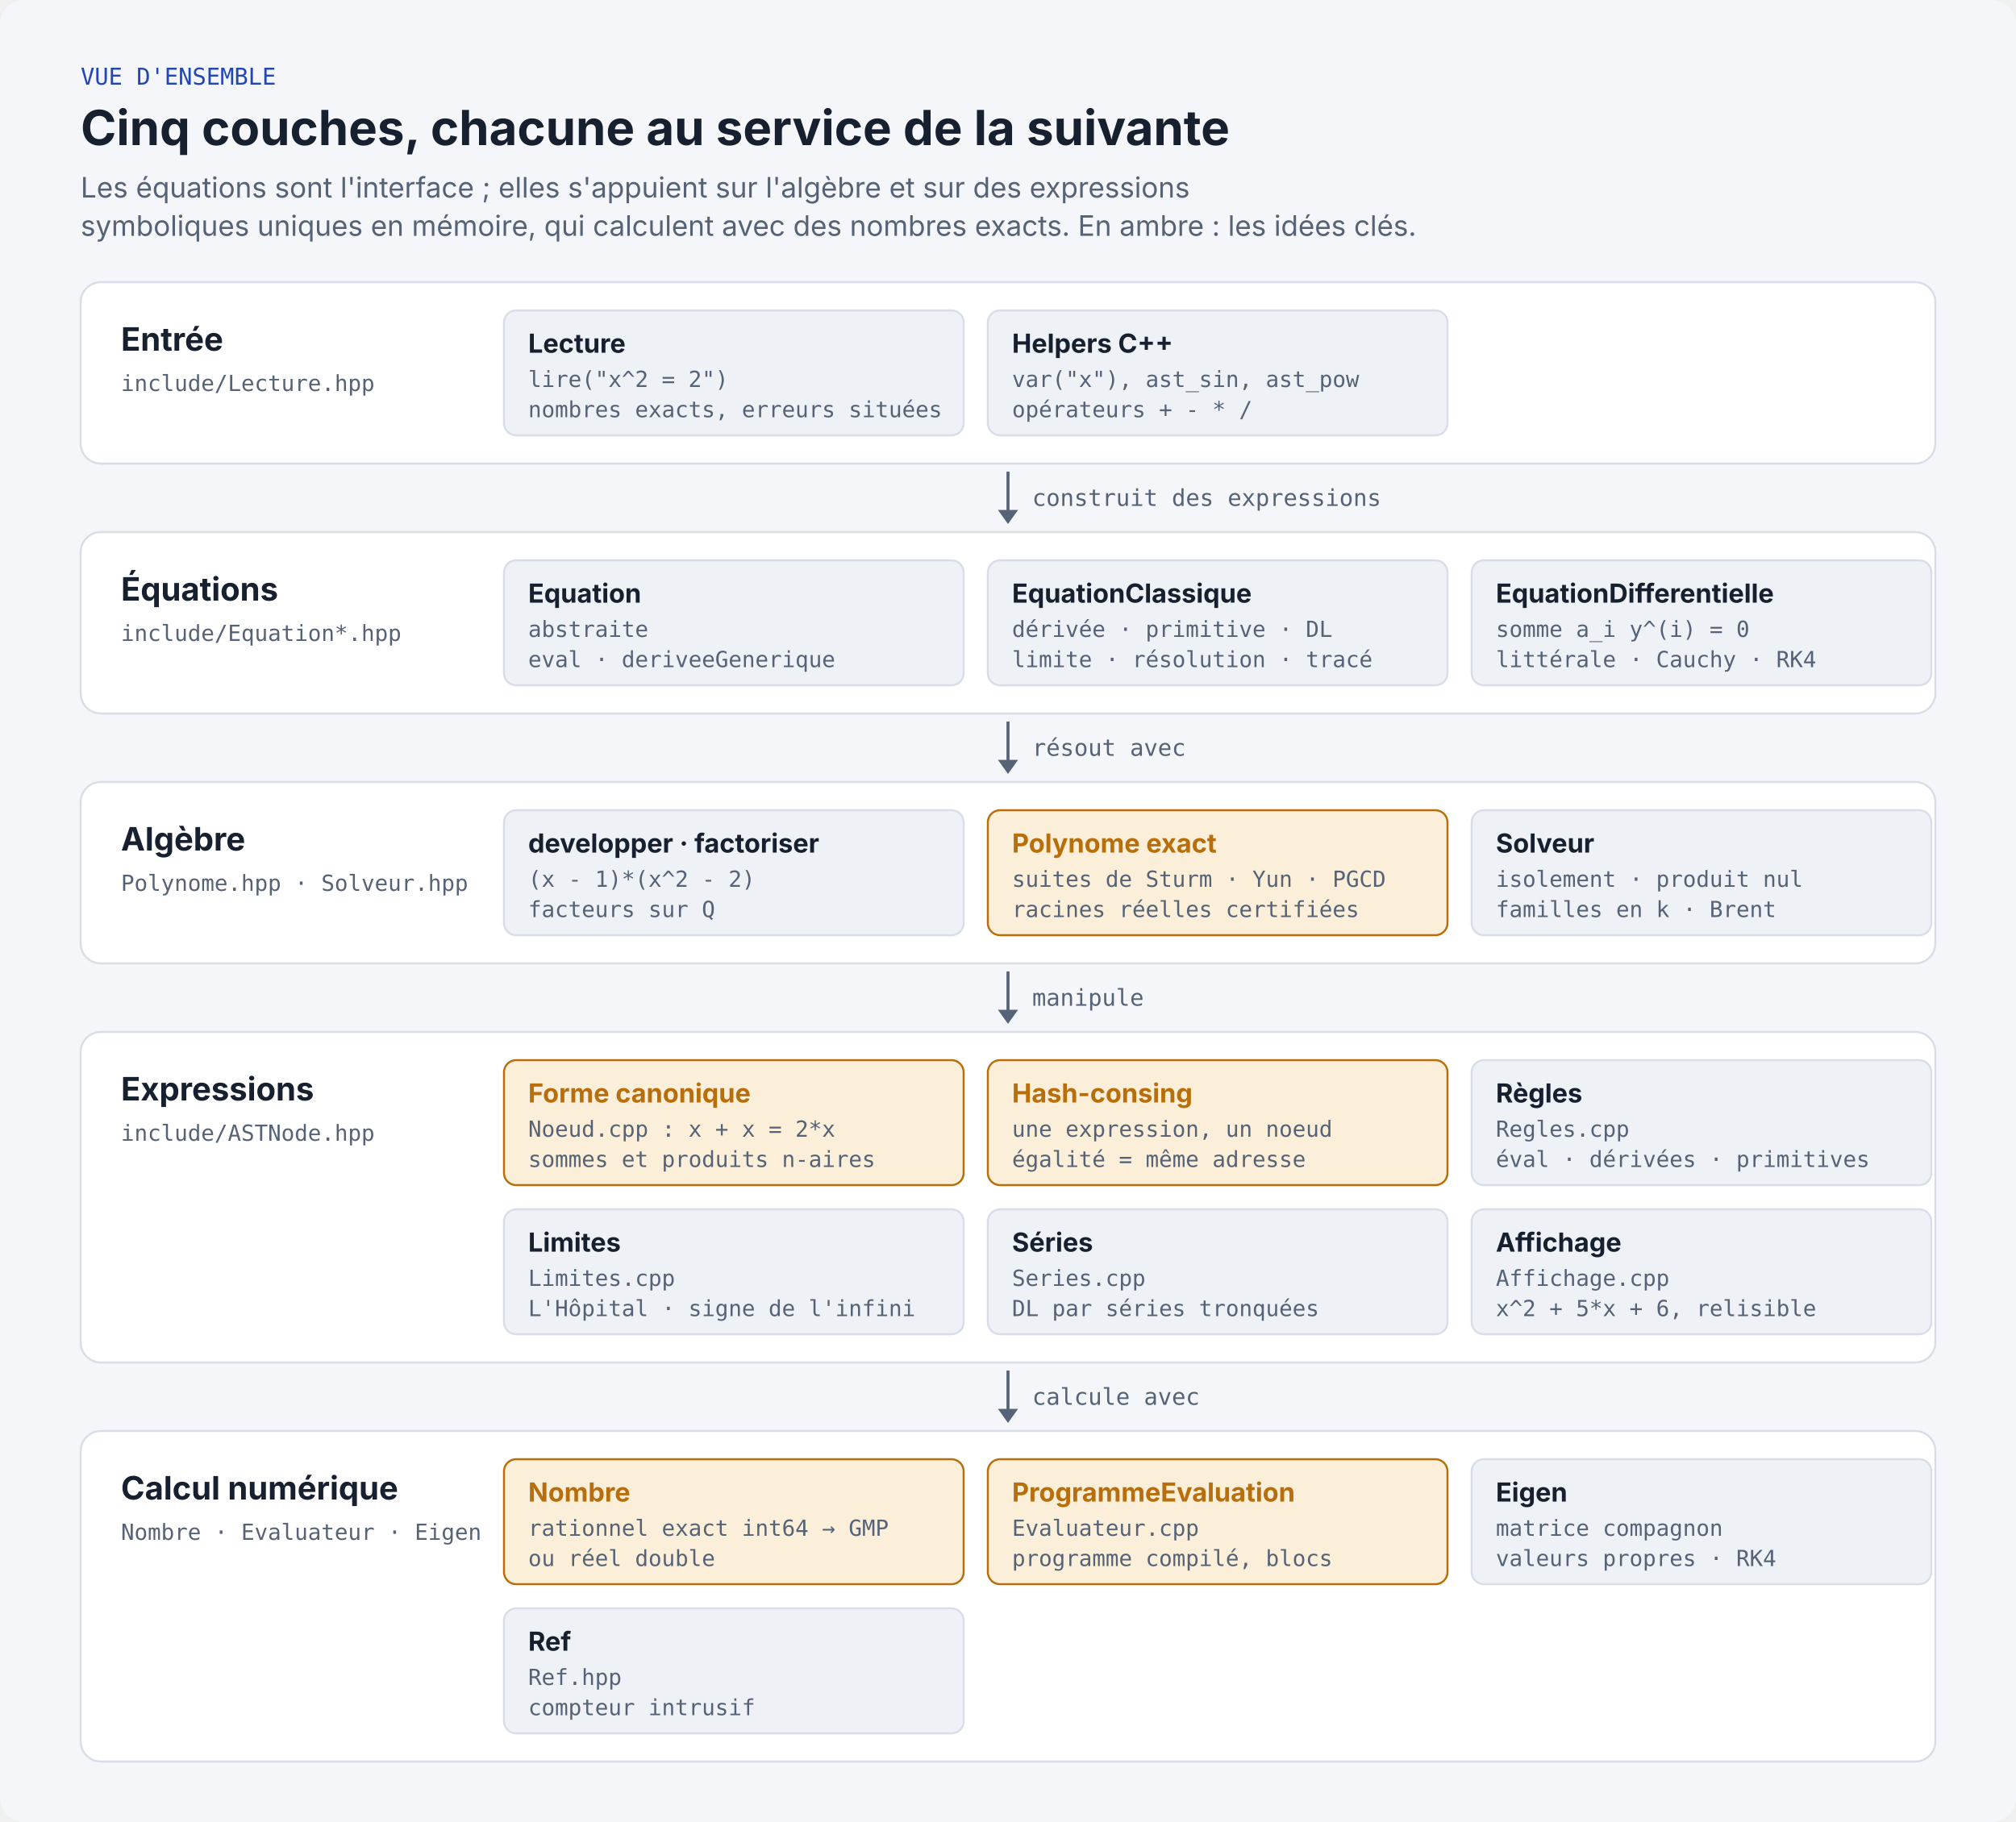
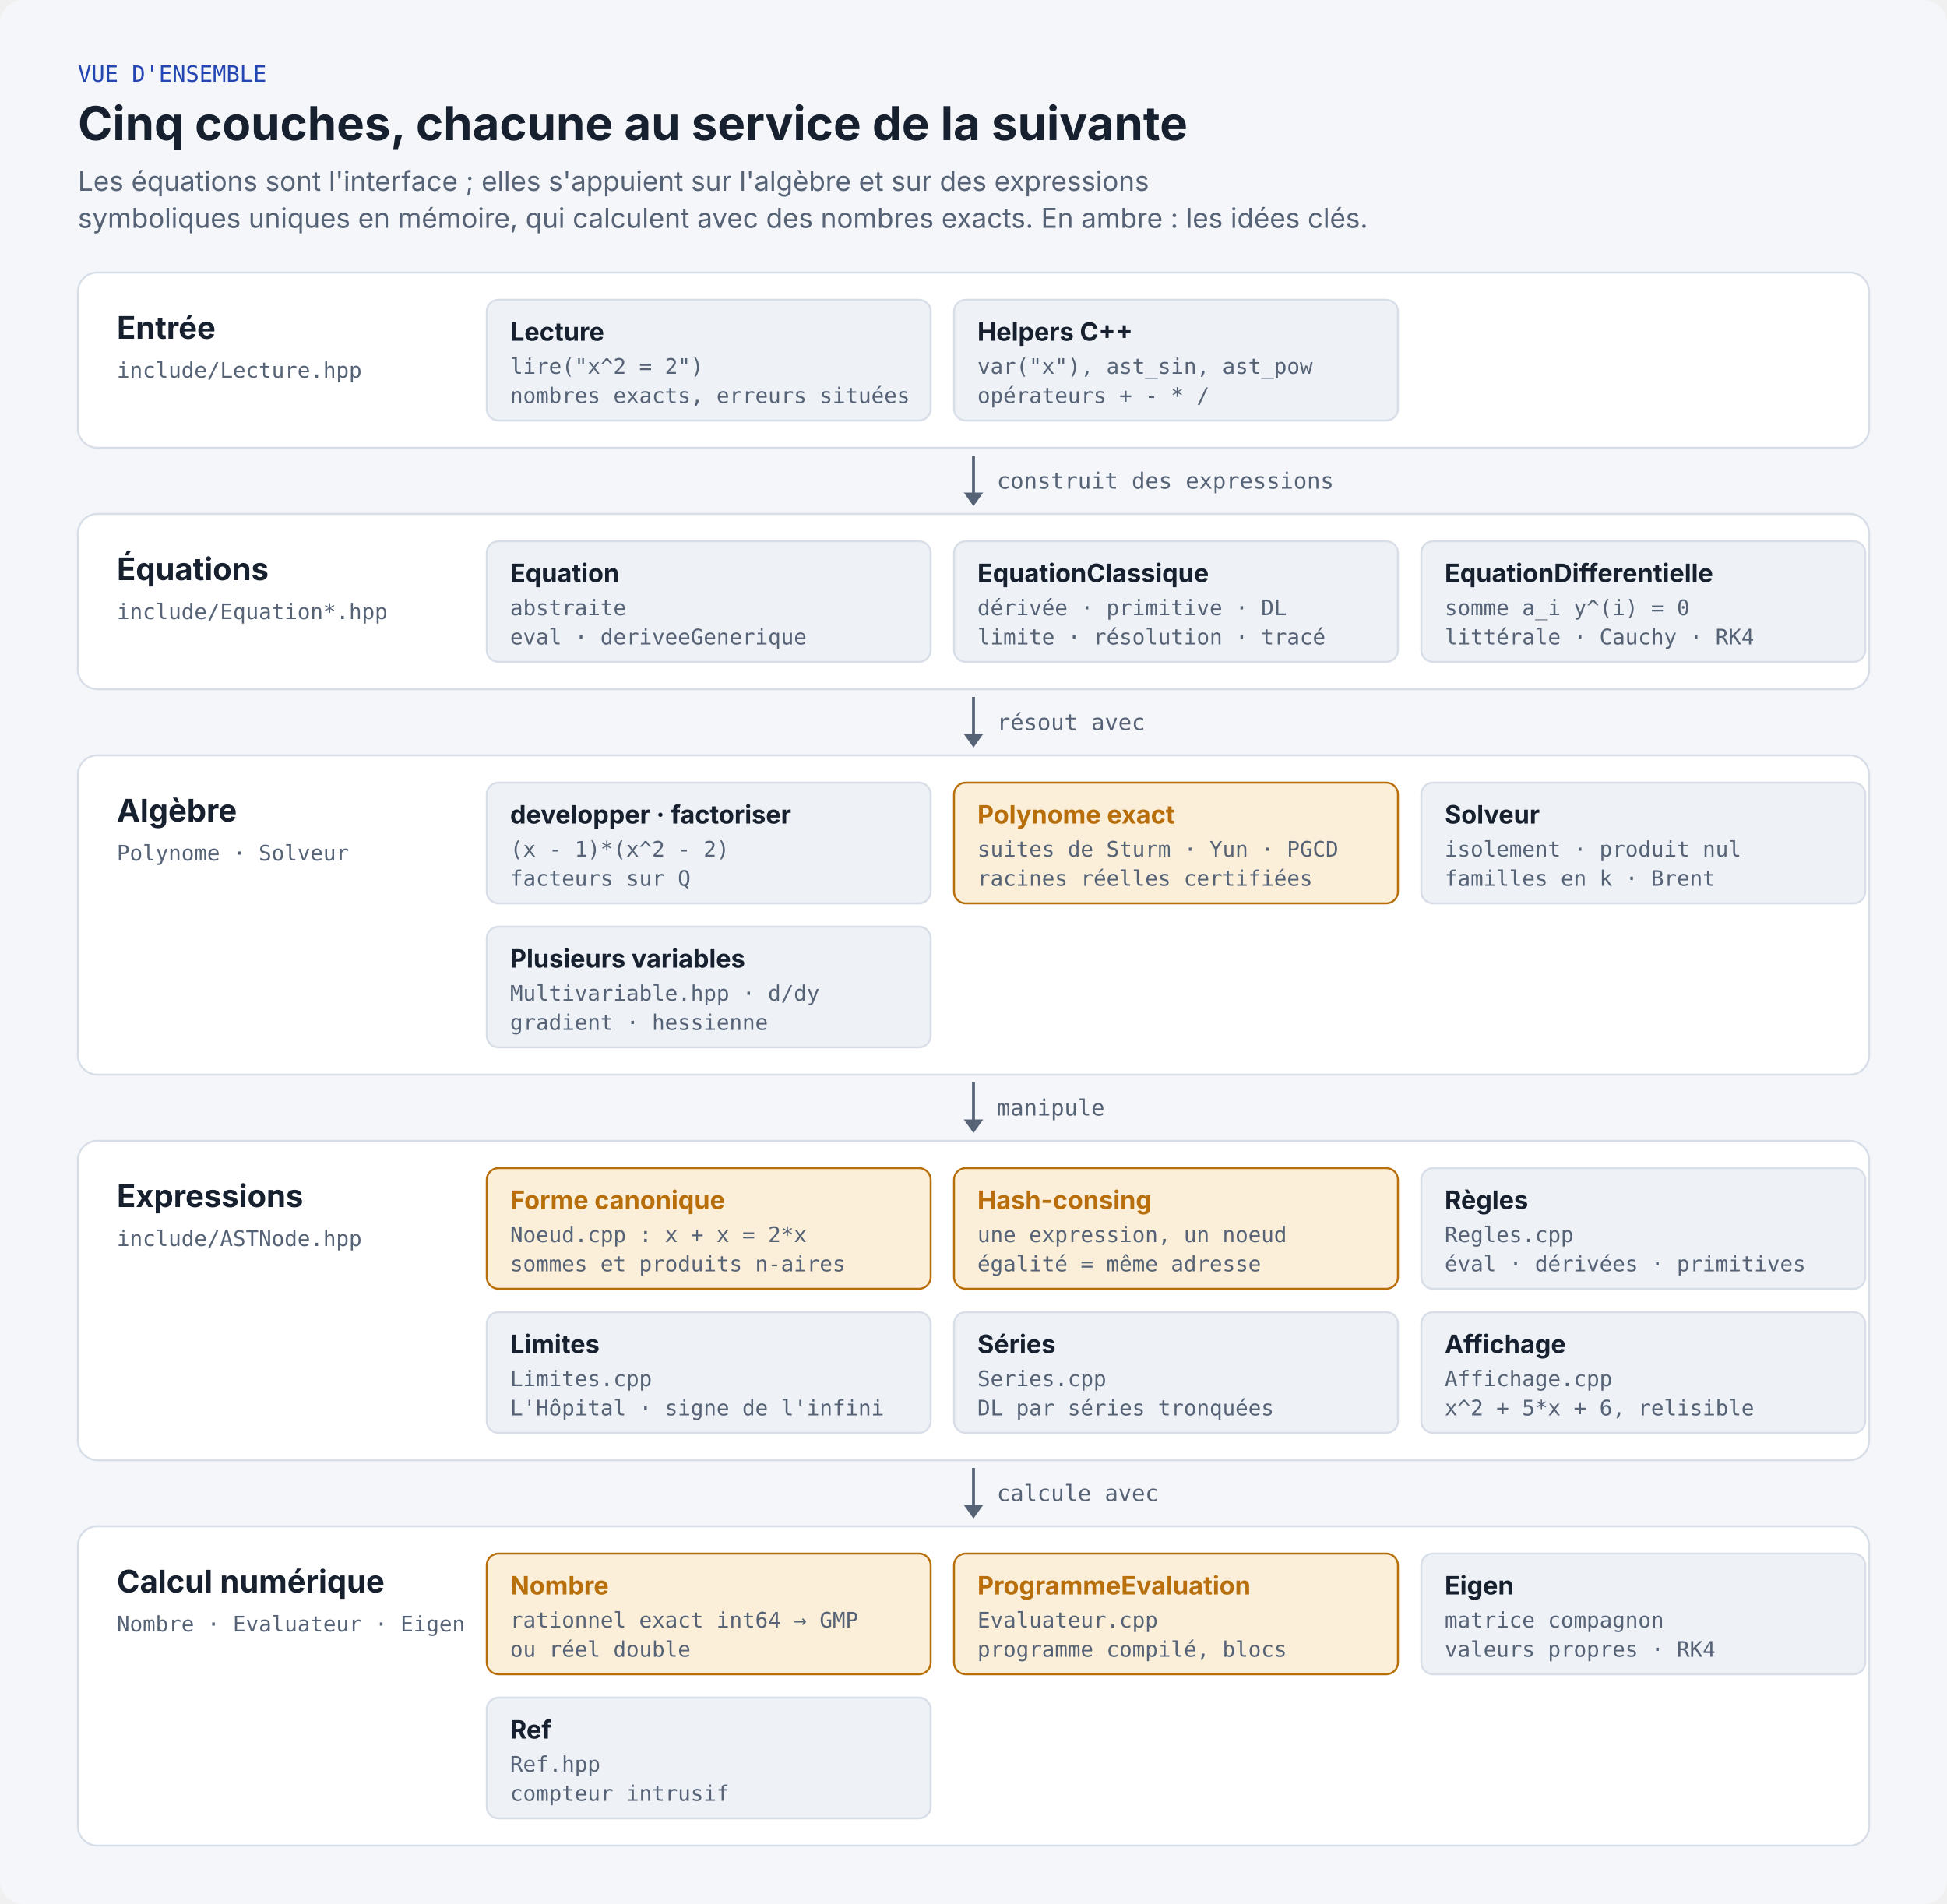
- <svg xmlns="http://www.w3.org/2000/svg" viewBox="0 0 1000 904" width="1000" height="904" role="img">
-   <rect x="0" y="0" width="1000" height="904" rx="12" fill="#f4f6f9" />
+ <svg xmlns="http://www.w3.org/2000/svg" viewBox="0 0 1000 978" width="1000" height="978" role="img">
+   <rect x="0" y="0" width="1000" height="978" rx="12" fill="#f4f6f9" />
  <text x="40" y="42" fill="#2446b3" font-size="11.5" font-family="'SFMono-Regular', Menlo, Consolas, 'DejaVu Sans Mono', 'Liberation Mono', monospace" text-anchor="start" xml:space="preserve">VUE D'ENSEMBLE</text>
  <text x="40" y="72" fill="#16202e" font-size="24" font-family="Inter, 'Segoe UI', 'Helvetica Neue', Arial, sans-serif" font-weight="700" text-anchor="start" xml:space="preserve">Cinq couches, chacune au service de la suivante</text>
  <text x="40" y="98" fill="#566376" font-size="14" font-family="Inter, 'Segoe UI', 'Helvetica Neue', Arial, sans-serif" text-anchor="start" xml:space="preserve">Les équations sont l'interface ; elles s'appuient sur l'algèbre et sur des expressions</text>
  <text x="40" y="117" fill="#566376" font-size="14" font-family="Inter, 'Segoe UI', 'Helvetica Neue', Arial, sans-serif" text-anchor="start" xml:space="preserve">symboliques uniques en mémoire, qui calculent avec des nombres exacts. En ambre : les idées clés.</text>
  <rect x="40" y="140" width="920" height="90" rx="10" fill="#ffffff" stroke="#d8dee7" stroke-width="1" />
  <text x="60" y="174" fill="#16202e" font-size="16" font-family="Inter, 'Segoe UI', 'Helvetica Neue', Arial, sans-serif" font-weight="700" text-anchor="start" xml:space="preserve">Entrée</text>
  <text x="60" y="194" fill="#566376" font-size="11" font-family="'SFMono-Regular', Menlo, Consolas, 'DejaVu Sans Mono', 'Liberation Mono', monospace" text-anchor="start" xml:space="preserve">include/Lecture.hpp</text>
  <rect x="250" y="154" width="228" height="62" rx="6" fill="#eef1f6" stroke="#d8dee7" stroke-width="1" />
  <text x="262" y="175" fill="#16202e" font-size="13" font-family="Inter, 'Segoe UI', 'Helvetica Neue', Arial, sans-serif" font-weight="700" text-anchor="start" xml:space="preserve">Lecture</text>
  <text x="262" y="192" fill="#566376" font-size="11" font-family="'SFMono-Regular', Menlo, Consolas, 'DejaVu Sans Mono', 'Liberation Mono', monospace" text-anchor="start" xml:space="preserve">lire("x^2 = 2")</text>
  <text x="262" y="207" fill="#566376" font-size="11" font-family="'SFMono-Regular', Menlo, Consolas, 'DejaVu Sans Mono', 'Liberation Mono', monospace" text-anchor="start" xml:space="preserve">nombres exacts, erreurs situées</text>
  <rect x="490" y="154" width="228" height="62" rx="6" fill="#eef1f6" stroke="#d8dee7" stroke-width="1" />
  <text x="502" y="175" fill="#16202e" font-size="13" font-family="Inter, 'Segoe UI', 'Helvetica Neue', Arial, sans-serif" font-weight="700" text-anchor="start" xml:space="preserve">Helpers C++</text>
  <text x="502" y="192" fill="#566376" font-size="11" font-family="'SFMono-Regular', Menlo, Consolas, 'DejaVu Sans Mono', 'Liberation Mono', monospace" text-anchor="start" xml:space="preserve">var("x"), ast_sin, ast_pow</text>
  <text x="502" y="207" fill="#566376" font-size="11" font-family="'SFMono-Regular', Menlo, Consolas, 'DejaVu Sans Mono', 'Liberation Mono', monospace" text-anchor="start" xml:space="preserve">opérateurs + - * /</text>
  <line x1="500.0" y1="234" x2="500.0" y2="254" stroke="#566376" stroke-width="1.5" />
  <path d="M 495.0 253 L 505.0 253 L 500.0 260 Z" fill="#566376" />
  <text x="512.0" y="251.0" fill="#566376" font-size="11.5" font-family="'SFMono-Regular', Menlo, Consolas, 'DejaVu Sans Mono', 'Liberation Mono', monospace" text-anchor="start" xml:space="preserve">construit des expressions</text>
  <rect x="40" y="264" width="920" height="90" rx="10" fill="#ffffff" stroke="#d8dee7" stroke-width="1" />
  <text x="60" y="298" fill="#16202e" font-size="16" font-family="Inter, 'Segoe UI', 'Helvetica Neue', Arial, sans-serif" font-weight="700" text-anchor="start" xml:space="preserve">Équations</text>
  <text x="60" y="318" fill="#566376" font-size="11" font-family="'SFMono-Regular', Menlo, Consolas, 'DejaVu Sans Mono', 'Liberation Mono', monospace" text-anchor="start" xml:space="preserve">include/Equation*.hpp</text>
  <rect x="250" y="278" width="228" height="62" rx="6" fill="#eef1f6" stroke="#d8dee7" stroke-width="1" />
  <text x="262" y="299" fill="#16202e" font-size="13" font-family="Inter, 'Segoe UI', 'Helvetica Neue', Arial, sans-serif" font-weight="700" text-anchor="start" xml:space="preserve">Equation</text>
  <text x="262" y="316" fill="#566376" font-size="11" font-family="'SFMono-Regular', Menlo, Consolas, 'DejaVu Sans Mono', 'Liberation Mono', monospace" text-anchor="start" xml:space="preserve">abstraite</text>
  <text x="262" y="331" fill="#566376" font-size="11" font-family="'SFMono-Regular', Menlo, Consolas, 'DejaVu Sans Mono', 'Liberation Mono', monospace" text-anchor="start" xml:space="preserve">eval · deriveeGenerique</text>
  <rect x="490" y="278" width="228" height="62" rx="6" fill="#eef1f6" stroke="#d8dee7" stroke-width="1" />
  <text x="502" y="299" fill="#16202e" font-size="13" font-family="Inter, 'Segoe UI', 'Helvetica Neue', Arial, sans-serif" font-weight="700" text-anchor="start" xml:space="preserve">EquationClassique</text>
  <text x="502" y="316" fill="#566376" font-size="11" font-family="'SFMono-Regular', Menlo, Consolas, 'DejaVu Sans Mono', 'Liberation Mono', monospace" text-anchor="start" xml:space="preserve">dérivée · primitive · DL</text>
  <text x="502" y="331" fill="#566376" font-size="11" font-family="'SFMono-Regular', Menlo, Consolas, 'DejaVu Sans Mono', 'Liberation Mono', monospace" text-anchor="start" xml:space="preserve">limite · résolution · tracé</text>
  <rect x="730" y="278" width="228" height="62" rx="6" fill="#eef1f6" stroke="#d8dee7" stroke-width="1" />
  <text x="742" y="299" fill="#16202e" font-size="13" font-family="Inter, 'Segoe UI', 'Helvetica Neue', Arial, sans-serif" font-weight="700" text-anchor="start" xml:space="preserve">EquationDifferentielle</text>
  <text x="742" y="316" fill="#566376" font-size="11" font-family="'SFMono-Regular', Menlo, Consolas, 'DejaVu Sans Mono', 'Liberation Mono', monospace" text-anchor="start" xml:space="preserve">somme a_i y^(i) = 0</text>
  <text x="742" y="331" fill="#566376" font-size="11" font-family="'SFMono-Regular', Menlo, Consolas, 'DejaVu Sans Mono', 'Liberation Mono', monospace" text-anchor="start" xml:space="preserve">littérale · Cauchy · RK4</text>
  <line x1="500.0" y1="358" x2="500.0" y2="378" stroke="#566376" stroke-width="1.5" />
  <path d="M 495.0 377 L 505.0 377 L 500.0 384 Z" fill="#566376" />
  <text x="512.0" y="375.0" fill="#566376" font-size="11.5" font-family="'SFMono-Regular', Menlo, Consolas, 'DejaVu Sans Mono', 'Liberation Mono', monospace" text-anchor="start" xml:space="preserve">résout avec</text>
-   <rect x="40" y="388" width="920" height="90" rx="10" fill="#ffffff" stroke="#d8dee7" stroke-width="1" />
+   <rect x="40" y="388" width="920" height="164" rx="10" fill="#ffffff" stroke="#d8dee7" stroke-width="1" />
  <text x="60" y="422" fill="#16202e" font-size="16" font-family="Inter, 'Segoe UI', 'Helvetica Neue', Arial, sans-serif" font-weight="700" text-anchor="start" xml:space="preserve">Algèbre</text>
-   <text x="60" y="442" fill="#566376" font-size="11" font-family="'SFMono-Regular', Menlo, Consolas, 'DejaVu Sans Mono', 'Liberation Mono', monospace" text-anchor="start" xml:space="preserve">Polynome.hpp · Solveur.hpp</text>
+   <text x="60" y="442" fill="#566376" font-size="11" font-family="'SFMono-Regular', Menlo, Consolas, 'DejaVu Sans Mono', 'Liberation Mono', monospace" text-anchor="start" xml:space="preserve">Polynome · Solveur</text>
  <rect x="250" y="402" width="228" height="62" rx="6" fill="#eef1f6" stroke="#d8dee7" stroke-width="1" />
  <text x="262" y="423" fill="#16202e" font-size="13" font-family="Inter, 'Segoe UI', 'Helvetica Neue', Arial, sans-serif" font-weight="700" text-anchor="start" xml:space="preserve">developper · factoriser</text>
  <text x="262" y="440" fill="#566376" font-size="11" font-family="'SFMono-Regular', Menlo, Consolas, 'DejaVu Sans Mono', 'Liberation Mono', monospace" text-anchor="start" xml:space="preserve">(x - 1)*(x^2 - 2)</text>
  <text x="262" y="455" fill="#566376" font-size="11" font-family="'SFMono-Regular', Menlo, Consolas, 'DejaVu Sans Mono', 'Liberation Mono', monospace" text-anchor="start" xml:space="preserve">facteurs sur Q</text>
  <rect x="490" y="402" width="228" height="62" rx="6" fill="#fbefd9" stroke="#b86e0a" stroke-width="1" />
  <text x="502" y="423" fill="#b86e0a" font-size="13" font-family="Inter, 'Segoe UI', 'Helvetica Neue', Arial, sans-serif" font-weight="700" text-anchor="start" xml:space="preserve">Polynome exact</text>
  <text x="502" y="440" fill="#566376" font-size="11" font-family="'SFMono-Regular', Menlo, Consolas, 'DejaVu Sans Mono', 'Liberation Mono', monospace" text-anchor="start" xml:space="preserve">suites de Sturm · Yun · PGCD</text>
  <text x="502" y="455" fill="#566376" font-size="11" font-family="'SFMono-Regular', Menlo, Consolas, 'DejaVu Sans Mono', 'Liberation Mono', monospace" text-anchor="start" xml:space="preserve">racines réelles certifiées</text>
  <rect x="730" y="402" width="228" height="62" rx="6" fill="#eef1f6" stroke="#d8dee7" stroke-width="1" />
  <text x="742" y="423" fill="#16202e" font-size="13" font-family="Inter, 'Segoe UI', 'Helvetica Neue', Arial, sans-serif" font-weight="700" text-anchor="start" xml:space="preserve">Solveur</text>
  <text x="742" y="440" fill="#566376" font-size="11" font-family="'SFMono-Regular', Menlo, Consolas, 'DejaVu Sans Mono', 'Liberation Mono', monospace" text-anchor="start" xml:space="preserve">isolement · produit nul</text>
  <text x="742" y="455" fill="#566376" font-size="11" font-family="'SFMono-Regular', Menlo, Consolas, 'DejaVu Sans Mono', 'Liberation Mono', monospace" text-anchor="start" xml:space="preserve">familles en k · Brent</text>
-   <line x1="500.0" y1="482" x2="500.0" y2="502" stroke="#566376" stroke-width="1.5" />
-   <path d="M 495.0 501 L 505.0 501 L 500.0 508 Z" fill="#566376" />
-   <text x="512.0" y="499.0" fill="#566376" font-size="11.5" font-family="'SFMono-Regular', Menlo, Consolas, 'DejaVu Sans Mono', 'Liberation Mono', monospace" text-anchor="start" xml:space="preserve">manipule</text>
-   <rect x="40" y="512" width="920" height="164" rx="10" fill="#ffffff" stroke="#d8dee7" stroke-width="1" />
-   <text x="60" y="546" fill="#16202e" font-size="16" font-family="Inter, 'Segoe UI', 'Helvetica Neue', Arial, sans-serif" font-weight="700" text-anchor="start" xml:space="preserve">Expressions</text>
-   <text x="60" y="566" fill="#566376" font-size="11" font-family="'SFMono-Regular', Menlo, Consolas, 'DejaVu Sans Mono', 'Liberation Mono', monospace" text-anchor="start" xml:space="preserve">include/ASTNode.hpp</text>
-   <rect x="250" y="526" width="228" height="62" rx="6" fill="#fbefd9" stroke="#b86e0a" stroke-width="1" />
-   <text x="262" y="547" fill="#b86e0a" font-size="13" font-family="Inter, 'Segoe UI', 'Helvetica Neue', Arial, sans-serif" font-weight="700" text-anchor="start" xml:space="preserve">Forme canonique</text>
-   <text x="262" y="564" fill="#566376" font-size="11" font-family="'SFMono-Regular', Menlo, Consolas, 'DejaVu Sans Mono', 'Liberation Mono', monospace" text-anchor="start" xml:space="preserve">Noeud.cpp : x + x = 2*x</text>
-   <text x="262" y="579" fill="#566376" font-size="11" font-family="'SFMono-Regular', Menlo, Consolas, 'DejaVu Sans Mono', 'Liberation Mono', monospace" text-anchor="start" xml:space="preserve">sommes et produits n-aires</text>
-   <rect x="490" y="526" width="228" height="62" rx="6" fill="#fbefd9" stroke="#b86e0a" stroke-width="1" />
-   <text x="502" y="547" fill="#b86e0a" font-size="13" font-family="Inter, 'Segoe UI', 'Helvetica Neue', Arial, sans-serif" font-weight="700" text-anchor="start" xml:space="preserve">Hash-consing</text>
-   <text x="502" y="564" fill="#566376" font-size="11" font-family="'SFMono-Regular', Menlo, Consolas, 'DejaVu Sans Mono', 'Liberation Mono', monospace" text-anchor="start" xml:space="preserve">une expression, un noeud</text>
-   <text x="502" y="579" fill="#566376" font-size="11" font-family="'SFMono-Regular', Menlo, Consolas, 'DejaVu Sans Mono', 'Liberation Mono', monospace" text-anchor="start" xml:space="preserve">égalité = même adresse</text>
-   <rect x="730" y="526" width="228" height="62" rx="6" fill="#eef1f6" stroke="#d8dee7" stroke-width="1" />
-   <text x="742" y="547" fill="#16202e" font-size="13" font-family="Inter, 'Segoe UI', 'Helvetica Neue', Arial, sans-serif" font-weight="700" text-anchor="start" xml:space="preserve">Règles</text>
-   <text x="742" y="564" fill="#566376" font-size="11" font-family="'SFMono-Regular', Menlo, Consolas, 'DejaVu Sans Mono', 'Liberation Mono', monospace" text-anchor="start" xml:space="preserve">Regles.cpp</text>
-   <text x="742" y="579" fill="#566376" font-size="11" font-family="'SFMono-Regular', Menlo, Consolas, 'DejaVu Sans Mono', 'Liberation Mono', monospace" text-anchor="start" xml:space="preserve">éval · dérivées · primitives</text>
-   <rect x="250" y="600" width="228" height="62" rx="6" fill="#eef1f6" stroke="#d8dee7" stroke-width="1" />
-   <text x="262" y="621" fill="#16202e" font-size="13" font-family="Inter, 'Segoe UI', 'Helvetica Neue', Arial, sans-serif" font-weight="700" text-anchor="start" xml:space="preserve">Limites</text>
-   <text x="262" y="638" fill="#566376" font-size="11" font-family="'SFMono-Regular', Menlo, Consolas, 'DejaVu Sans Mono', 'Liberation Mono', monospace" text-anchor="start" xml:space="preserve">Limites.cpp</text>
-   <text x="262" y="653" fill="#566376" font-size="11" font-family="'SFMono-Regular', Menlo, Consolas, 'DejaVu Sans Mono', 'Liberation Mono', monospace" text-anchor="start" xml:space="preserve">L'Hôpital · signe de l'infini</text>
-   <rect x="490" y="600" width="228" height="62" rx="6" fill="#eef1f6" stroke="#d8dee7" stroke-width="1" />
-   <text x="502" y="621" fill="#16202e" font-size="13" font-family="Inter, 'Segoe UI', 'Helvetica Neue', Arial, sans-serif" font-weight="700" text-anchor="start" xml:space="preserve">Séries</text>
-   <text x="502" y="638" fill="#566376" font-size="11" font-family="'SFMono-Regular', Menlo, Consolas, 'DejaVu Sans Mono', 'Liberation Mono', monospace" text-anchor="start" xml:space="preserve">Series.cpp</text>
-   <text x="502" y="653" fill="#566376" font-size="11" font-family="'SFMono-Regular', Menlo, Consolas, 'DejaVu Sans Mono', 'Liberation Mono', monospace" text-anchor="start" xml:space="preserve">DL par séries tronquées</text>
+   <rect x="250" y="476" width="228" height="62" rx="6" fill="#eef1f6" stroke="#d8dee7" stroke-width="1" />
+   <text x="262" y="497" fill="#16202e" font-size="13" font-family="Inter, 'Segoe UI', 'Helvetica Neue', Arial, sans-serif" font-weight="700" text-anchor="start" xml:space="preserve">Plusieurs variables</text>
+   <text x="262" y="514" fill="#566376" font-size="11" font-family="'SFMono-Regular', Menlo, Consolas, 'DejaVu Sans Mono', 'Liberation Mono', monospace" text-anchor="start" xml:space="preserve">Multivariable.hpp · d/dy</text>
+   <text x="262" y="529" fill="#566376" font-size="11" font-family="'SFMono-Regular', Menlo, Consolas, 'DejaVu Sans Mono', 'Liberation Mono', monospace" text-anchor="start" xml:space="preserve">gradient · hessienne</text>
+   <line x1="500.0" y1="556" x2="500.0" y2="576" stroke="#566376" stroke-width="1.5" />
+   <path d="M 495.0 575 L 505.0 575 L 500.0 582 Z" fill="#566376" />
+   <text x="512.0" y="573.0" fill="#566376" font-size="11.5" font-family="'SFMono-Regular', Menlo, Consolas, 'DejaVu Sans Mono', 'Liberation Mono', monospace" text-anchor="start" xml:space="preserve">manipule</text>
+   <rect x="40" y="586" width="920" height="164" rx="10" fill="#ffffff" stroke="#d8dee7" stroke-width="1" />
+   <text x="60" y="620" fill="#16202e" font-size="16" font-family="Inter, 'Segoe UI', 'Helvetica Neue', Arial, sans-serif" font-weight="700" text-anchor="start" xml:space="preserve">Expressions</text>
+   <text x="60" y="640" fill="#566376" font-size="11" font-family="'SFMono-Regular', Menlo, Consolas, 'DejaVu Sans Mono', 'Liberation Mono', monospace" text-anchor="start" xml:space="preserve">include/ASTNode.hpp</text>
+   <rect x="250" y="600" width="228" height="62" rx="6" fill="#fbefd9" stroke="#b86e0a" stroke-width="1" />
+   <text x="262" y="621" fill="#b86e0a" font-size="13" font-family="Inter, 'Segoe UI', 'Helvetica Neue', Arial, sans-serif" font-weight="700" text-anchor="start" xml:space="preserve">Forme canonique</text>
+   <text x="262" y="638" fill="#566376" font-size="11" font-family="'SFMono-Regular', Menlo, Consolas, 'DejaVu Sans Mono', 'Liberation Mono', monospace" text-anchor="start" xml:space="preserve">Noeud.cpp : x + x = 2*x</text>
+   <text x="262" y="653" fill="#566376" font-size="11" font-family="'SFMono-Regular', Menlo, Consolas, 'DejaVu Sans Mono', 'Liberation Mono', monospace" text-anchor="start" xml:space="preserve">sommes et produits n-aires</text>
+   <rect x="490" y="600" width="228" height="62" rx="6" fill="#fbefd9" stroke="#b86e0a" stroke-width="1" />
+   <text x="502" y="621" fill="#b86e0a" font-size="13" font-family="Inter, 'Segoe UI', 'Helvetica Neue', Arial, sans-serif" font-weight="700" text-anchor="start" xml:space="preserve">Hash-consing</text>
+   <text x="502" y="638" fill="#566376" font-size="11" font-family="'SFMono-Regular', Menlo, Consolas, 'DejaVu Sans Mono', 'Liberation Mono', monospace" text-anchor="start" xml:space="preserve">une expression, un noeud</text>
+   <text x="502" y="653" fill="#566376" font-size="11" font-family="'SFMono-Regular', Menlo, Consolas, 'DejaVu Sans Mono', 'Liberation Mono', monospace" text-anchor="start" xml:space="preserve">égalité = même adresse</text>
  <rect x="730" y="600" width="228" height="62" rx="6" fill="#eef1f6" stroke="#d8dee7" stroke-width="1" />
-   <text x="742" y="621" fill="#16202e" font-size="13" font-family="Inter, 'Segoe UI', 'Helvetica Neue', Arial, sans-serif" font-weight="700" text-anchor="start" xml:space="preserve">Affichage</text>
-   <text x="742" y="638" fill="#566376" font-size="11" font-family="'SFMono-Regular', Menlo, Consolas, 'DejaVu Sans Mono', 'Liberation Mono', monospace" text-anchor="start" xml:space="preserve">Affichage.cpp</text>
-   <text x="742" y="653" fill="#566376" font-size="11" font-family="'SFMono-Regular', Menlo, Consolas, 'DejaVu Sans Mono', 'Liberation Mono', monospace" text-anchor="start" xml:space="preserve">x^2 + 5*x + 6, relisible</text>
-   <line x1="500.0" y1="680" x2="500.0" y2="700" stroke="#566376" stroke-width="1.5" />
-   <path d="M 495.0 699 L 505.0 699 L 500.0 706 Z" fill="#566376" />
-   <text x="512.0" y="697.0" fill="#566376" font-size="11.5" font-family="'SFMono-Regular', Menlo, Consolas, 'DejaVu Sans Mono', 'Liberation Mono', monospace" text-anchor="start" xml:space="preserve">calcule avec</text>
-   <rect x="40" y="710" width="920" height="164" rx="10" fill="#ffffff" stroke="#d8dee7" stroke-width="1" />
-   <text x="60" y="744" fill="#16202e" font-size="16" font-family="Inter, 'Segoe UI', 'Helvetica Neue', Arial, sans-serif" font-weight="700" text-anchor="start" xml:space="preserve">Calcul numérique</text>
-   <text x="60" y="764" fill="#566376" font-size="11" font-family="'SFMono-Regular', Menlo, Consolas, 'DejaVu Sans Mono', 'Liberation Mono', monospace" text-anchor="start" xml:space="preserve">Nombre · Evaluateur · Eigen</text>
-   <rect x="250" y="724" width="228" height="62" rx="6" fill="#fbefd9" stroke="#b86e0a" stroke-width="1" />
-   <text x="262" y="745" fill="#b86e0a" font-size="13" font-family="Inter, 'Segoe UI', 'Helvetica Neue', Arial, sans-serif" font-weight="700" text-anchor="start" xml:space="preserve">Nombre</text>
-   <text x="262" y="762" fill="#566376" font-size="11" font-family="'SFMono-Regular', Menlo, Consolas, 'DejaVu Sans Mono', 'Liberation Mono', monospace" text-anchor="start" xml:space="preserve">rationnel exact int64 → GMP</text>
-   <text x="262" y="777" fill="#566376" font-size="11" font-family="'SFMono-Regular', Menlo, Consolas, 'DejaVu Sans Mono', 'Liberation Mono', monospace" text-anchor="start" xml:space="preserve">ou réel double</text>
-   <rect x="490" y="724" width="228" height="62" rx="6" fill="#fbefd9" stroke="#b86e0a" stroke-width="1" />
-   <text x="502" y="745" fill="#b86e0a" font-size="13" font-family="Inter, 'Segoe UI', 'Helvetica Neue', Arial, sans-serif" font-weight="700" text-anchor="start" xml:space="preserve">ProgrammeEvaluation</text>
-   <text x="502" y="762" fill="#566376" font-size="11" font-family="'SFMono-Regular', Menlo, Consolas, 'DejaVu Sans Mono', 'Liberation Mono', monospace" text-anchor="start" xml:space="preserve">Evaluateur.cpp</text>
-   <text x="502" y="777" fill="#566376" font-size="11" font-family="'SFMono-Regular', Menlo, Consolas, 'DejaVu Sans Mono', 'Liberation Mono', monospace" text-anchor="start" xml:space="preserve">programme compilé, blocs</text>
-   <rect x="730" y="724" width="228" height="62" rx="6" fill="#eef1f6" stroke="#d8dee7" stroke-width="1" />
-   <text x="742" y="745" fill="#16202e" font-size="13" font-family="Inter, 'Segoe UI', 'Helvetica Neue', Arial, sans-serif" font-weight="700" text-anchor="start" xml:space="preserve">Eigen</text>
-   <text x="742" y="762" fill="#566376" font-size="11" font-family="'SFMono-Regular', Menlo, Consolas, 'DejaVu Sans Mono', 'Liberation Mono', monospace" text-anchor="start" xml:space="preserve">matrice compagnon</text>
-   <text x="742" y="777" fill="#566376" font-size="11" font-family="'SFMono-Regular', Menlo, Consolas, 'DejaVu Sans Mono', 'Liberation Mono', monospace" text-anchor="start" xml:space="preserve">valeurs propres · RK4</text>
-   <rect x="250" y="798" width="228" height="62" rx="6" fill="#eef1f6" stroke="#d8dee7" stroke-width="1" />
-   <text x="262" y="819" fill="#16202e" font-size="13" font-family="Inter, 'Segoe UI', 'Helvetica Neue', Arial, sans-serif" font-weight="700" text-anchor="start" xml:space="preserve">Ref</text>
-   <text x="262" y="836" fill="#566376" font-size="11" font-family="'SFMono-Regular', Menlo, Consolas, 'DejaVu Sans Mono', 'Liberation Mono', monospace" text-anchor="start" xml:space="preserve">Ref.hpp</text>
-   <text x="262" y="851" fill="#566376" font-size="11" font-family="'SFMono-Regular', Menlo, Consolas, 'DejaVu Sans Mono', 'Liberation Mono', monospace" text-anchor="start" xml:space="preserve">compteur intrusif</text>
+   <text x="742" y="621" fill="#16202e" font-size="13" font-family="Inter, 'Segoe UI', 'Helvetica Neue', Arial, sans-serif" font-weight="700" text-anchor="start" xml:space="preserve">Règles</text>
+   <text x="742" y="638" fill="#566376" font-size="11" font-family="'SFMono-Regular', Menlo, Consolas, 'DejaVu Sans Mono', 'Liberation Mono', monospace" text-anchor="start" xml:space="preserve">Regles.cpp</text>
+   <text x="742" y="653" fill="#566376" font-size="11" font-family="'SFMono-Regular', Menlo, Consolas, 'DejaVu Sans Mono', 'Liberation Mono', monospace" text-anchor="start" xml:space="preserve">éval · dérivées · primitives</text>
+   <rect x="250" y="674" width="228" height="62" rx="6" fill="#eef1f6" stroke="#d8dee7" stroke-width="1" />
+   <text x="262" y="695" fill="#16202e" font-size="13" font-family="Inter, 'Segoe UI', 'Helvetica Neue', Arial, sans-serif" font-weight="700" text-anchor="start" xml:space="preserve">Limites</text>
+   <text x="262" y="712" fill="#566376" font-size="11" font-family="'SFMono-Regular', Menlo, Consolas, 'DejaVu Sans Mono', 'Liberation Mono', monospace" text-anchor="start" xml:space="preserve">Limites.cpp</text>
+   <text x="262" y="727" fill="#566376" font-size="11" font-family="'SFMono-Regular', Menlo, Consolas, 'DejaVu Sans Mono', 'Liberation Mono', monospace" text-anchor="start" xml:space="preserve">L'Hôpital · signe de l'infini</text>
+   <rect x="490" y="674" width="228" height="62" rx="6" fill="#eef1f6" stroke="#d8dee7" stroke-width="1" />
+   <text x="502" y="695" fill="#16202e" font-size="13" font-family="Inter, 'Segoe UI', 'Helvetica Neue', Arial, sans-serif" font-weight="700" text-anchor="start" xml:space="preserve">Séries</text>
+   <text x="502" y="712" fill="#566376" font-size="11" font-family="'SFMono-Regular', Menlo, Consolas, 'DejaVu Sans Mono', 'Liberation Mono', monospace" text-anchor="start" xml:space="preserve">Series.cpp</text>
+   <text x="502" y="727" fill="#566376" font-size="11" font-family="'SFMono-Regular', Menlo, Consolas, 'DejaVu Sans Mono', 'Liberation Mono', monospace" text-anchor="start" xml:space="preserve">DL par séries tronquées</text>
+   <rect x="730" y="674" width="228" height="62" rx="6" fill="#eef1f6" stroke="#d8dee7" stroke-width="1" />
+   <text x="742" y="695" fill="#16202e" font-size="13" font-family="Inter, 'Segoe UI', 'Helvetica Neue', Arial, sans-serif" font-weight="700" text-anchor="start" xml:space="preserve">Affichage</text>
+   <text x="742" y="712" fill="#566376" font-size="11" font-family="'SFMono-Regular', Menlo, Consolas, 'DejaVu Sans Mono', 'Liberation Mono', monospace" text-anchor="start" xml:space="preserve">Affichage.cpp</text>
+   <text x="742" y="727" fill="#566376" font-size="11" font-family="'SFMono-Regular', Menlo, Consolas, 'DejaVu Sans Mono', 'Liberation Mono', monospace" text-anchor="start" xml:space="preserve">x^2 + 5*x + 6, relisible</text>
+   <line x1="500.0" y1="754" x2="500.0" y2="774" stroke="#566376" stroke-width="1.5" />
+   <path d="M 495.0 773 L 505.0 773 L 500.0 780 Z" fill="#566376" />
+   <text x="512.0" y="771.0" fill="#566376" font-size="11.5" font-family="'SFMono-Regular', Menlo, Consolas, 'DejaVu Sans Mono', 'Liberation Mono', monospace" text-anchor="start" xml:space="preserve">calcule avec</text>
+   <rect x="40" y="784" width="920" height="164" rx="10" fill="#ffffff" stroke="#d8dee7" stroke-width="1" />
+   <text x="60" y="818" fill="#16202e" font-size="16" font-family="Inter, 'Segoe UI', 'Helvetica Neue', Arial, sans-serif" font-weight="700" text-anchor="start" xml:space="preserve">Calcul numérique</text>
+   <text x="60" y="838" fill="#566376" font-size="11" font-family="'SFMono-Regular', Menlo, Consolas, 'DejaVu Sans Mono', 'Liberation Mono', monospace" text-anchor="start" xml:space="preserve">Nombre · Evaluateur · Eigen</text>
+   <rect x="250" y="798" width="228" height="62" rx="6" fill="#fbefd9" stroke="#b86e0a" stroke-width="1" />
+   <text x="262" y="819" fill="#b86e0a" font-size="13" font-family="Inter, 'Segoe UI', 'Helvetica Neue', Arial, sans-serif" font-weight="700" text-anchor="start" xml:space="preserve">Nombre</text>
+   <text x="262" y="836" fill="#566376" font-size="11" font-family="'SFMono-Regular', Menlo, Consolas, 'DejaVu Sans Mono', 'Liberation Mono', monospace" text-anchor="start" xml:space="preserve">rationnel exact int64 → GMP</text>
+   <text x="262" y="851" fill="#566376" font-size="11" font-family="'SFMono-Regular', Menlo, Consolas, 'DejaVu Sans Mono', 'Liberation Mono', monospace" text-anchor="start" xml:space="preserve">ou réel double</text>
+   <rect x="490" y="798" width="228" height="62" rx="6" fill="#fbefd9" stroke="#b86e0a" stroke-width="1" />
+   <text x="502" y="819" fill="#b86e0a" font-size="13" font-family="Inter, 'Segoe UI', 'Helvetica Neue', Arial, sans-serif" font-weight="700" text-anchor="start" xml:space="preserve">ProgrammeEvaluation</text>
+   <text x="502" y="836" fill="#566376" font-size="11" font-family="'SFMono-Regular', Menlo, Consolas, 'DejaVu Sans Mono', 'Liberation Mono', monospace" text-anchor="start" xml:space="preserve">Evaluateur.cpp</text>
+   <text x="502" y="851" fill="#566376" font-size="11" font-family="'SFMono-Regular', Menlo, Consolas, 'DejaVu Sans Mono', 'Liberation Mono', monospace" text-anchor="start" xml:space="preserve">programme compilé, blocs</text>
+   <rect x="730" y="798" width="228" height="62" rx="6" fill="#eef1f6" stroke="#d8dee7" stroke-width="1" />
+   <text x="742" y="819" fill="#16202e" font-size="13" font-family="Inter, 'Segoe UI', 'Helvetica Neue', Arial, sans-serif" font-weight="700" text-anchor="start" xml:space="preserve">Eigen</text>
+   <text x="742" y="836" fill="#566376" font-size="11" font-family="'SFMono-Regular', Menlo, Consolas, 'DejaVu Sans Mono', 'Liberation Mono', monospace" text-anchor="start" xml:space="preserve">matrice compagnon</text>
+   <text x="742" y="851" fill="#566376" font-size="11" font-family="'SFMono-Regular', Menlo, Consolas, 'DejaVu Sans Mono', 'Liberation Mono', monospace" text-anchor="start" xml:space="preserve">valeurs propres · RK4</text>
+   <rect x="250" y="872" width="228" height="62" rx="6" fill="#eef1f6" stroke="#d8dee7" stroke-width="1" />
+   <text x="262" y="893" fill="#16202e" font-size="13" font-family="Inter, 'Segoe UI', 'Helvetica Neue', Arial, sans-serif" font-weight="700" text-anchor="start" xml:space="preserve">Ref</text>
+   <text x="262" y="910" fill="#566376" font-size="11" font-family="'SFMono-Regular', Menlo, Consolas, 'DejaVu Sans Mono', 'Liberation Mono', monospace" text-anchor="start" xml:space="preserve">Ref.hpp</text>
+   <text x="262" y="925" fill="#566376" font-size="11" font-family="'SFMono-Regular', Menlo, Consolas, 'DejaVu Sans Mono', 'Liberation Mono', monospace" text-anchor="start" xml:space="preserve">compteur intrusif</text>
</svg>
